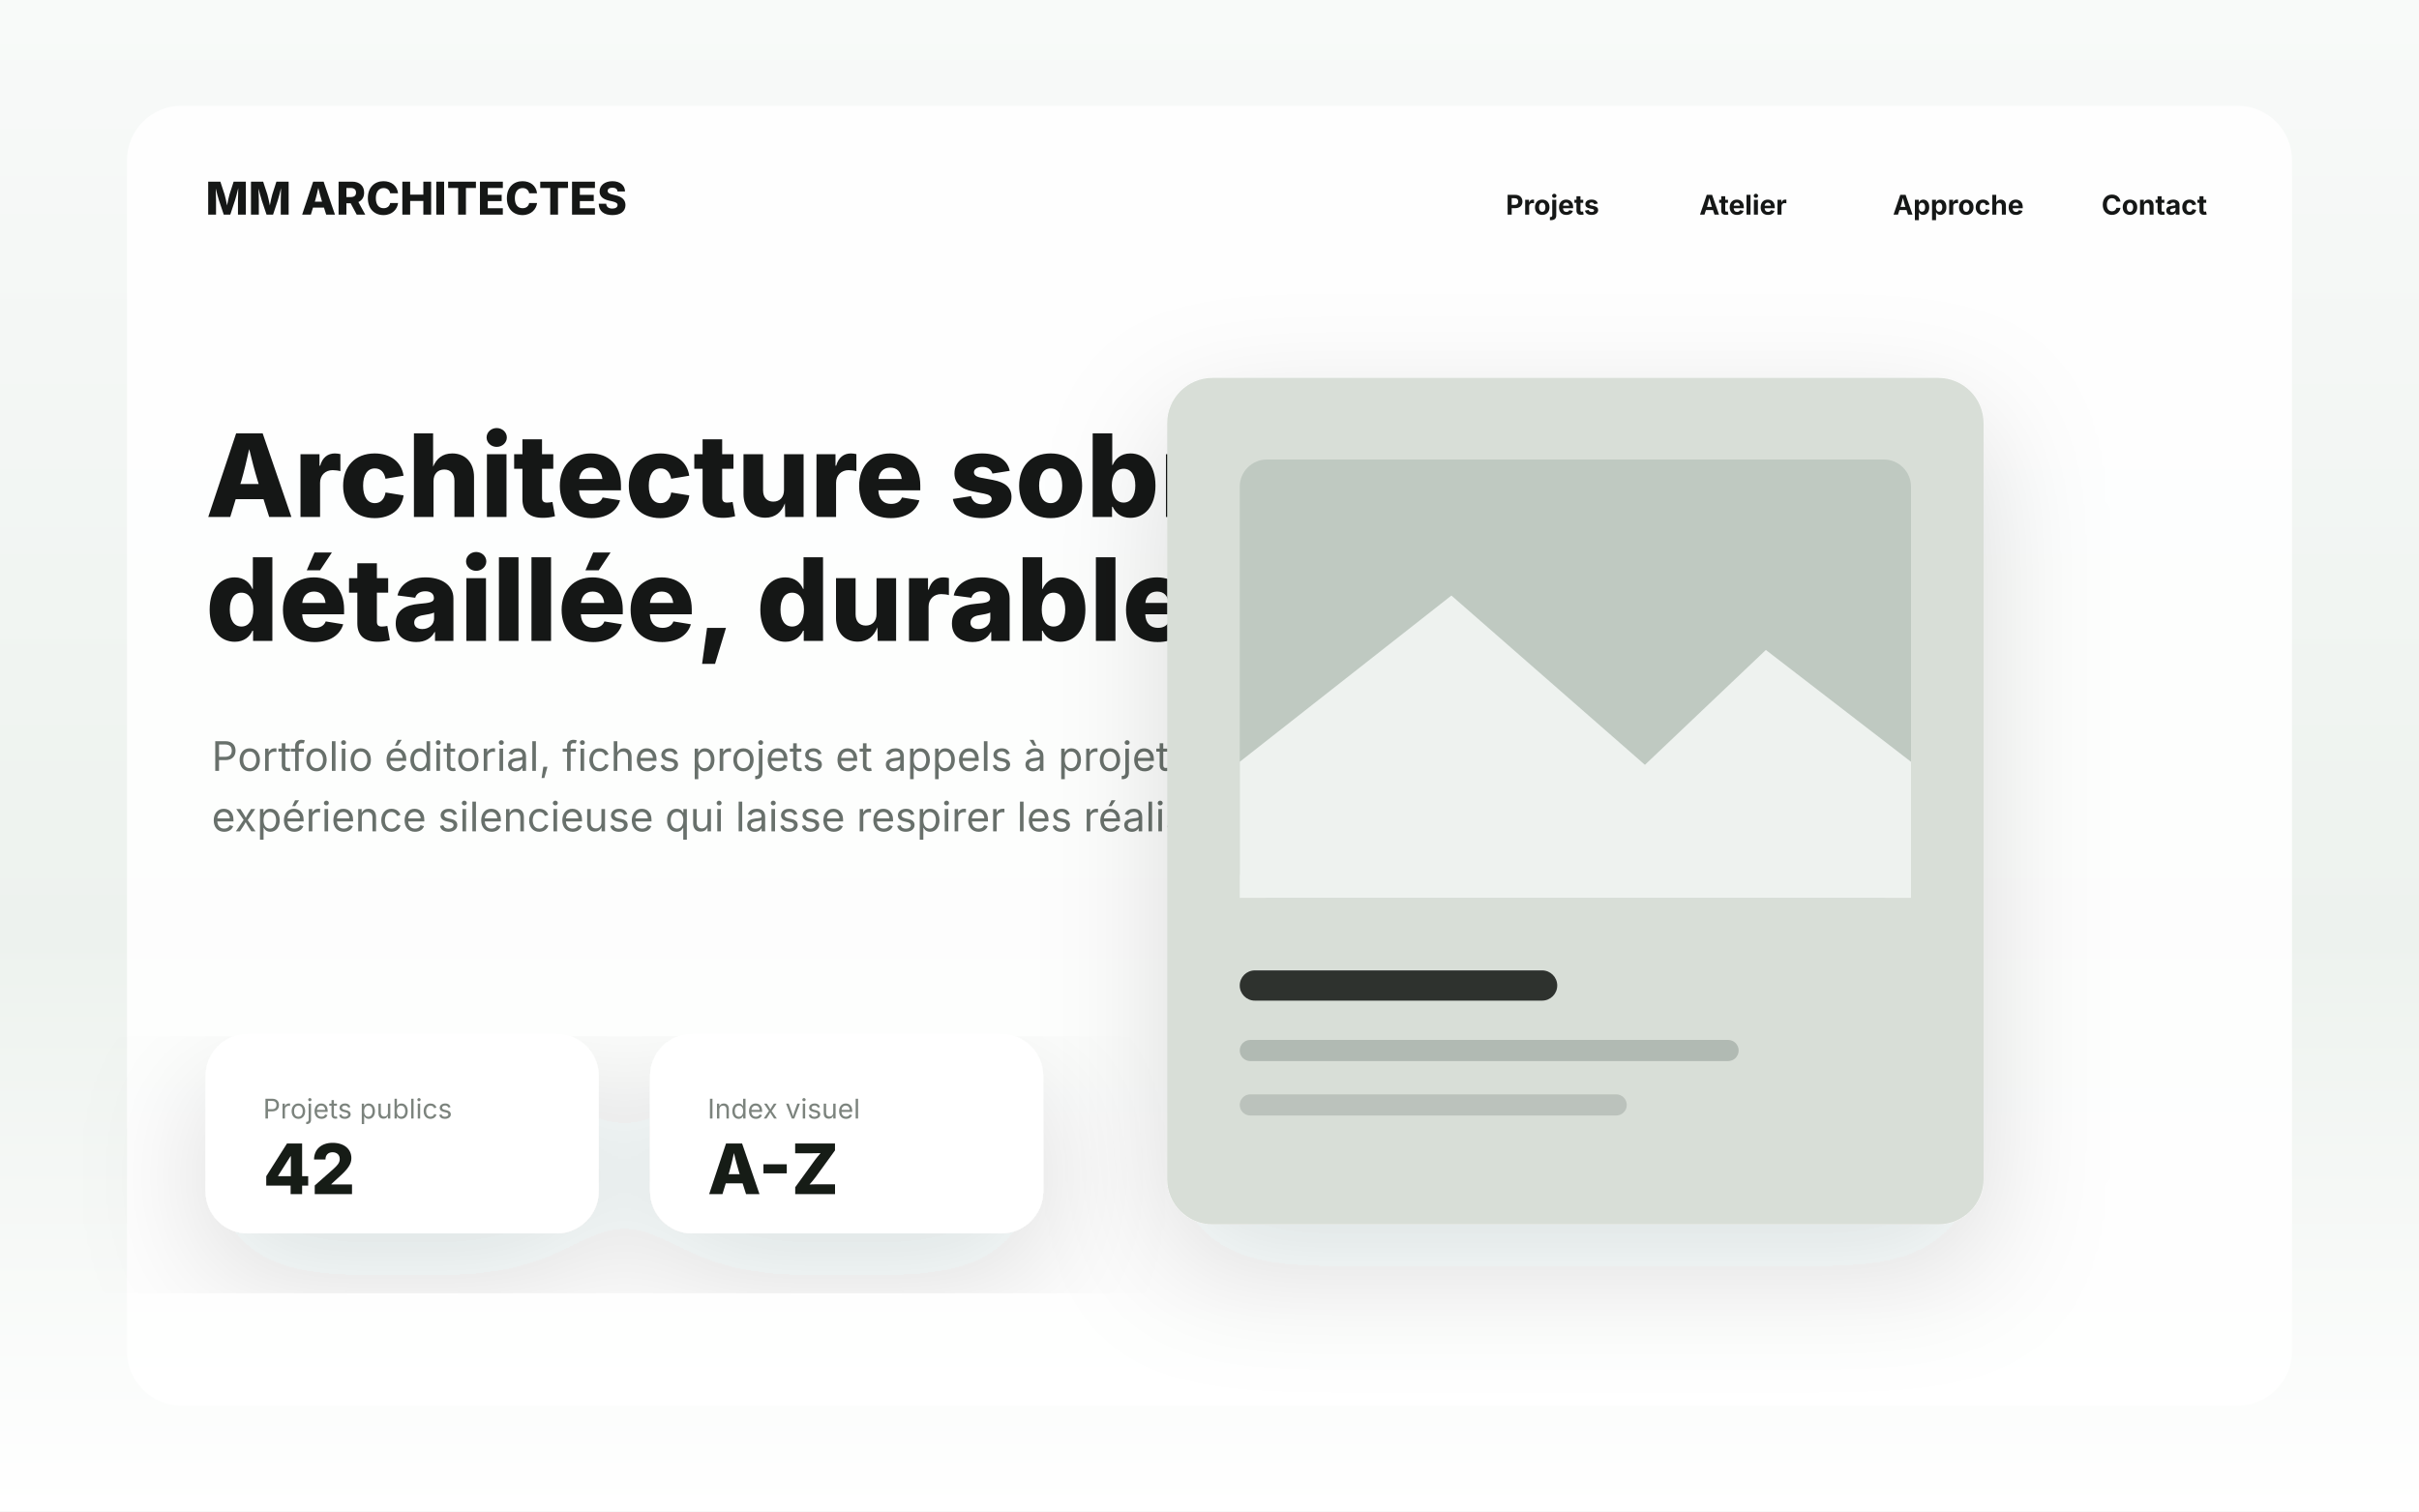
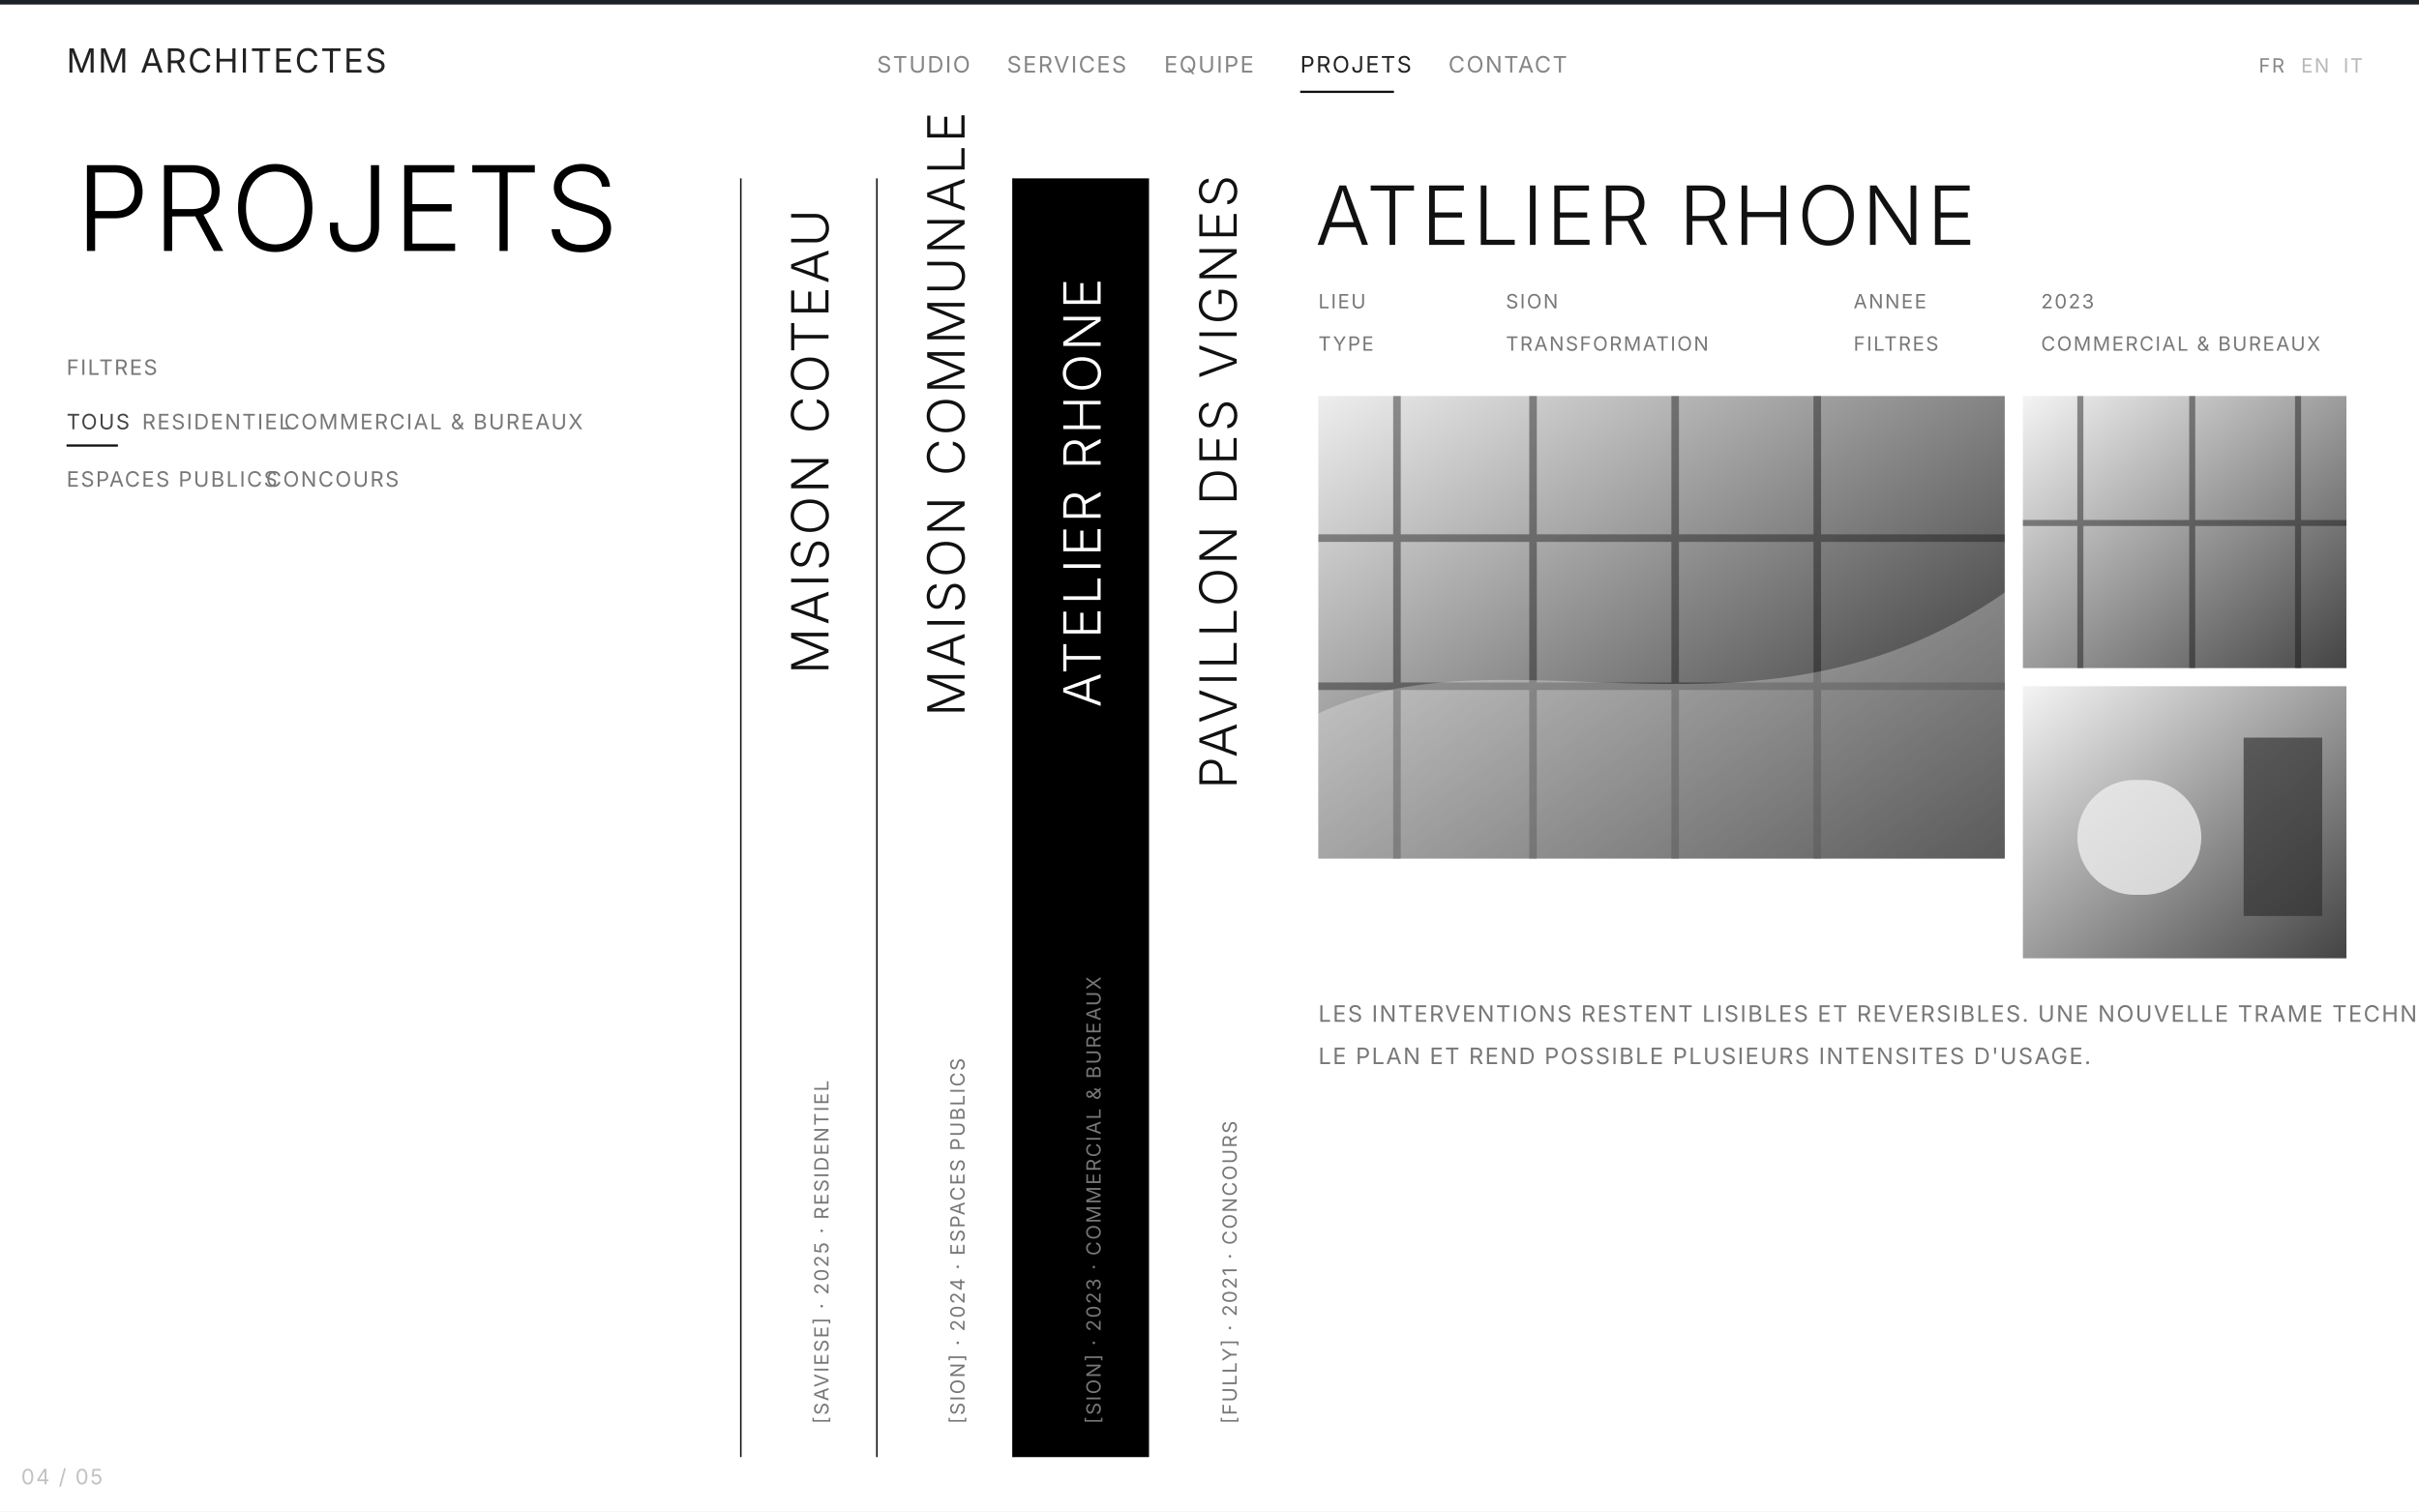
- <svg xmlns="http://www.w3.org/2000/svg" width="1600" height="1000" viewBox="0 0 1600 1000" role="img" aria-label="Capture du site MM Architectes">
+ <svg xmlns="http://www.w3.org/2000/svg" width="1600" height="1000" viewBox="0 0 1600 1000" role="img" aria-label="Capture du portfolio MM Architectes">
  <defs>
-     <linearGradient id="sky" x1="0" y1="0" x2="0" y2="1">
-       <stop offset="0" stop-color="#f8faf9" />
-       <stop offset="0.62" stop-color="#edf2ee" />
-       <stop offset="1" stop-color="#ffffff" />
+     <linearGradient id="photoA" x1="0" y1="0" x2="1" y2="1">
+       <stop offset="0" stop-color="#eeeeee" />
+       <stop offset="0.45" stop-color="#8d8d8d" />
+       <stop offset="1" stop-color="#1a1a1a" />
    </linearGradient>
-     <filter id="shadow" x="-20%" y="-20%" width="140%" height="150%">
-       <feDropShadow dx="0" dy="28" stdDeviation="42" flood-color="#202824" flood-opacity="0.14" />
-     </filter>
+     <linearGradient id="photoB" x1="0" y1="0" x2="1" y2="1">
+       <stop offset="0" stop-color="#f4f4f4" />
+       <stop offset="1" stop-color="#444444" />
+     </linearGradient>
+     <style>
+       .thin { font-family: FK Grotesk, Inter, Helvetica, Arial, sans-serif; font-weight: 300; letter-spacing: 2px; }
+       .meta { font-family: FK Grotesk, Inter, Helvetica, Arial, sans-serif; font-weight: 400; letter-spacing: 1px; }
+     </style>
  </defs>
-   <rect width="1600" height="1000" fill="url(#sky)" />
-   <rect x="84" y="70" width="1432" height="860" rx="36" fill="#ffffff" opacity="0.88" />
-   <g font-family="Inter, Helvetica, Arial, sans-serif" fill="#151716">
-     <text x="136" y="142" font-size="30" font-weight="800">MM ARCHITECTES</text>
-     <text x="996" y="142" font-size="18" font-weight="650">Projets</text>
-     <text x="1124" y="142" font-size="18" font-weight="650">Atelier</text>
-     <text x="1252" y="142" font-size="18" font-weight="650">Approche</text>
-     <text x="1390" y="142" font-size="18" font-weight="650">Contact</text>
-     <text x="136" y="342" font-size="76" font-weight="760">Architecture sobre,</text>
-     <text x="136" y="424" font-size="76" font-weight="760">détaillée, durable.</text>
+   <rect width="1600" height="1000" fill="#ffffff" />
+   <rect y="0" width="1600" height="3" fill="#1d2228" />
+   <g fill="#222222" class="meta">
+     <text x="44" y="48" font-size="22">MM ARCHITECTES</text>
+     <text x="580" y="48" font-size="15" fill="#858585">STUDIO</text>
+     <text x="666" y="48" font-size="15" fill="#858585">SERVICES</text>
+     <text x="770" y="48" font-size="15" fill="#858585">EQUIPE</text>
+     <text x="860" y="48" font-size="15">PROJETS</text>
+     <rect x="860" y="60" width="62" height="1.5" fill="#111111" />
+     <text x="958" y="48" font-size="15" fill="#858585">CONTACT</text>
+     <text x="1494" y="48" font-size="13" fill="#888888">FR</text>
+     <text x="1522" y="48" font-size="13" fill="#b8b8b8">EN</text>
+     <text x="1550" y="48" font-size="13" fill="#b8b8b8">IT</text>
  </g>
-   <text x="140" y="510" fill="#68706b" font-family="Inter, Helvetica, Arial, sans-serif" font-size="27">Portfolio éditorial, fiches projets et appels à projets dans une</text>
-   <text x="140" y="550" fill="#68706b" font-family="Inter, Helvetica, Arial, sans-serif" font-size="27">expérience silencieuse qui laisse respirer les réalisations.</text>
-   <g filter="url(#shadow)">
-     <rect x="772" y="250" width="540" height="560" rx="30" fill="#d8ded7" />
-     <rect x="820" y="304" width="444" height="290" rx="18" fill="#bfc9c1" />
-     <path d="M820 504 L960 394 L1088 506 L1168 430 L1264 504 L1264 594 L820 594 Z" fill="#eef2ef" />
-     <rect x="820" y="642" width="210" height="20" rx="10" fill="#171a18" opacity="0.88" />
-     <rect x="820" y="688" width="330" height="14" rx="7" fill="#7d8780" opacity="0.42" />
-     <rect x="820" y="724" width="256" height="14" rx="7" fill="#7d8780" opacity="0.32" />
+   <text x="50" y="166" fill="#000000" class="thin" font-size="78">PROJETS</text>
+   <g class="meta" fill="#777777" font-size="14">
+     <text x="44" y="248">FILTRES</text>
+     <text x="44" y="284" fill="#444444">TOUS</text>
+     <rect x="44" y="294" width="34" height="1.5" fill="#111111" />
+     <text x="94" y="284">RESIDENTIEL</text>
+     <text x="188" y="284">COMMERCIAL &amp; BUREAUX</text>
+     <text x="44" y="322">ESPACES PUBLICS</text>
+     <text x="176" y="322">CONCOURS</text>
+     <text x="14" y="982" fill="#c1c1c1">04 / 05</text>
  </g>
-   <g filter="url(#shadow)" font-family="Inter, Helvetica, Arial, sans-serif">
-     <rect x="136" y="684" width="260" height="132" rx="28" fill="#ffffff" />
-     <text x="174" y="740" fill="#7b837d" font-size="18">Projets publics</text>
-     <text x="174" y="790" fill="#171a18" font-size="46" font-weight="760">42</text>
-     <rect x="430" y="684" width="260" height="132" rx="28" fill="#ffffff" />
-     <text x="468" y="740" fill="#7b837d" font-size="18">Index visuel</text>
-     <text x="468" y="790" fill="#171a18" font-size="46" font-weight="760">A-Z</text>
+   <g transform="translate(490 118)">
+     <line x1="0" y1="0" x2="0" y2="846" stroke="#111111" stroke-width="1" />
+     <line x1="90" y1="0" x2="90" y2="846" stroke="#111111" stroke-width="1" />
+     <line x1="180" y1="0" x2="180" y2="846" stroke="#111111" stroke-width="1" />
+     <rect x="180" y="0" width="90" height="846" fill="#000000" />
+     <text x="58" y="328" transform="rotate(-90 58 328)" class="thin" font-size="34" fill="#111111">MAISON COTEAU</text>
+     <text x="148" y="356" transform="rotate(-90 148 356)" class="thin" font-size="34" fill="#111111">MAISON COMMUNALE</text>
+     <text x="238" y="350" transform="rotate(-90 238 350)" class="thin" font-size="34" fill="#ffffff">ATELIER RHONE</text>
+     <text x="328" y="404" transform="rotate(-90 328 404)" class="thin" font-size="34" fill="#111111">PAVILLON DES VIGNES</text>
+     <text x="58" y="824" transform="rotate(-90 58 824)" class="meta" font-size="13" fill="#777777">[SAVIESE] · 2025 · RESIDENTIEL</text>
+     <text x="148" y="824" transform="rotate(-90 148 824)" class="meta" font-size="13" fill="#777777">[SION] · 2024 · ESPACES PUBLICS</text>
+     <text x="238" y="824" transform="rotate(-90 238 824)" class="meta" font-size="13" fill="#777777">[SION] · 2023 · COMMERCIAL &amp; BUREAUX</text>
+     <text x="328" y="824" transform="rotate(-90 328 824)" class="meta" font-size="13" fill="#777777">[FULLY] · 2021 · CONCOURS</text>
+   </g>
+   <g class="thin" fill="#111111">
+     <text x="870" y="162" font-size="54">ATELIER RHONE</text>
+   </g>
+   <g class="meta" fill="#777777" font-size="13">
+     <text x="872" y="204">LIEU</text>
+     <text x="996" y="204">SION</text>
+     <text x="1226" y="204">ANNEE</text>
+     <text x="1350" y="204">2023</text>
+     <text x="872" y="232">TYPE</text>
+     <text x="996" y="232">TRANSFORMATION</text>
+     <text x="1226" y="232">FILTRES</text>
+     <text x="1350" y="232">COMMERCIAL &amp; BUREAUX</text>
+   </g>
+   <g>
+     <rect x="872" y="262" width="454" height="306" fill="url(#photoA)" />
+     <g opacity="0.42" stroke="#111111" stroke-width="5">
+       <path d="M924 262 L924 568" />
+       <path d="M1014 262 L1014 568" />
+       <path d="M1108 262 L1108 568" />
+       <path d="M1202 262 L1202 568" />
+       <path d="M872 356 L1326 356" />
+       <path d="M872 454 L1326 454" />
+     </g>
+     <path d="M872 472 C1000 412 1162 506 1326 392 L1326 568 L872 568 Z" fill="#ffffff" opacity="0.28" />
+     <rect x="1338" y="262" width="214" height="180" fill="url(#photoB)" />
+     <g opacity="0.44" stroke="#111111" stroke-width="4">
+       <path d="M1376 262 L1376 442" />
+       <path d="M1450 262 L1450 442" />
+       <path d="M1520 262 L1520 442" />
+       <path d="M1338 346 L1552 346" />
+     </g>
+     <rect x="1338" y="454" width="214" height="180" fill="url(#photoB)" />
+     <rect x="1374" y="516" width="82" height="76" rx="38" fill="#efefef" opacity="0.76" />
+     <rect x="1484" y="488" width="52" height="118" fill="#2e2e2e" opacity="0.64" />
+   </g>
+   <g class="meta" fill="#777777" font-size="15">
+     <text x="872" y="676">LES INTERVENTIONS RESTENT LISIBLES ET REVERSIBLES. UNE NOUVELLE TRAME TECHNIQUE LIBERE</text>
+     <text x="872" y="704">LE PLAN ET REND POSSIBLE PLUSIEURS INTENSITES D'USAGE.</text>
  </g>
</svg>
